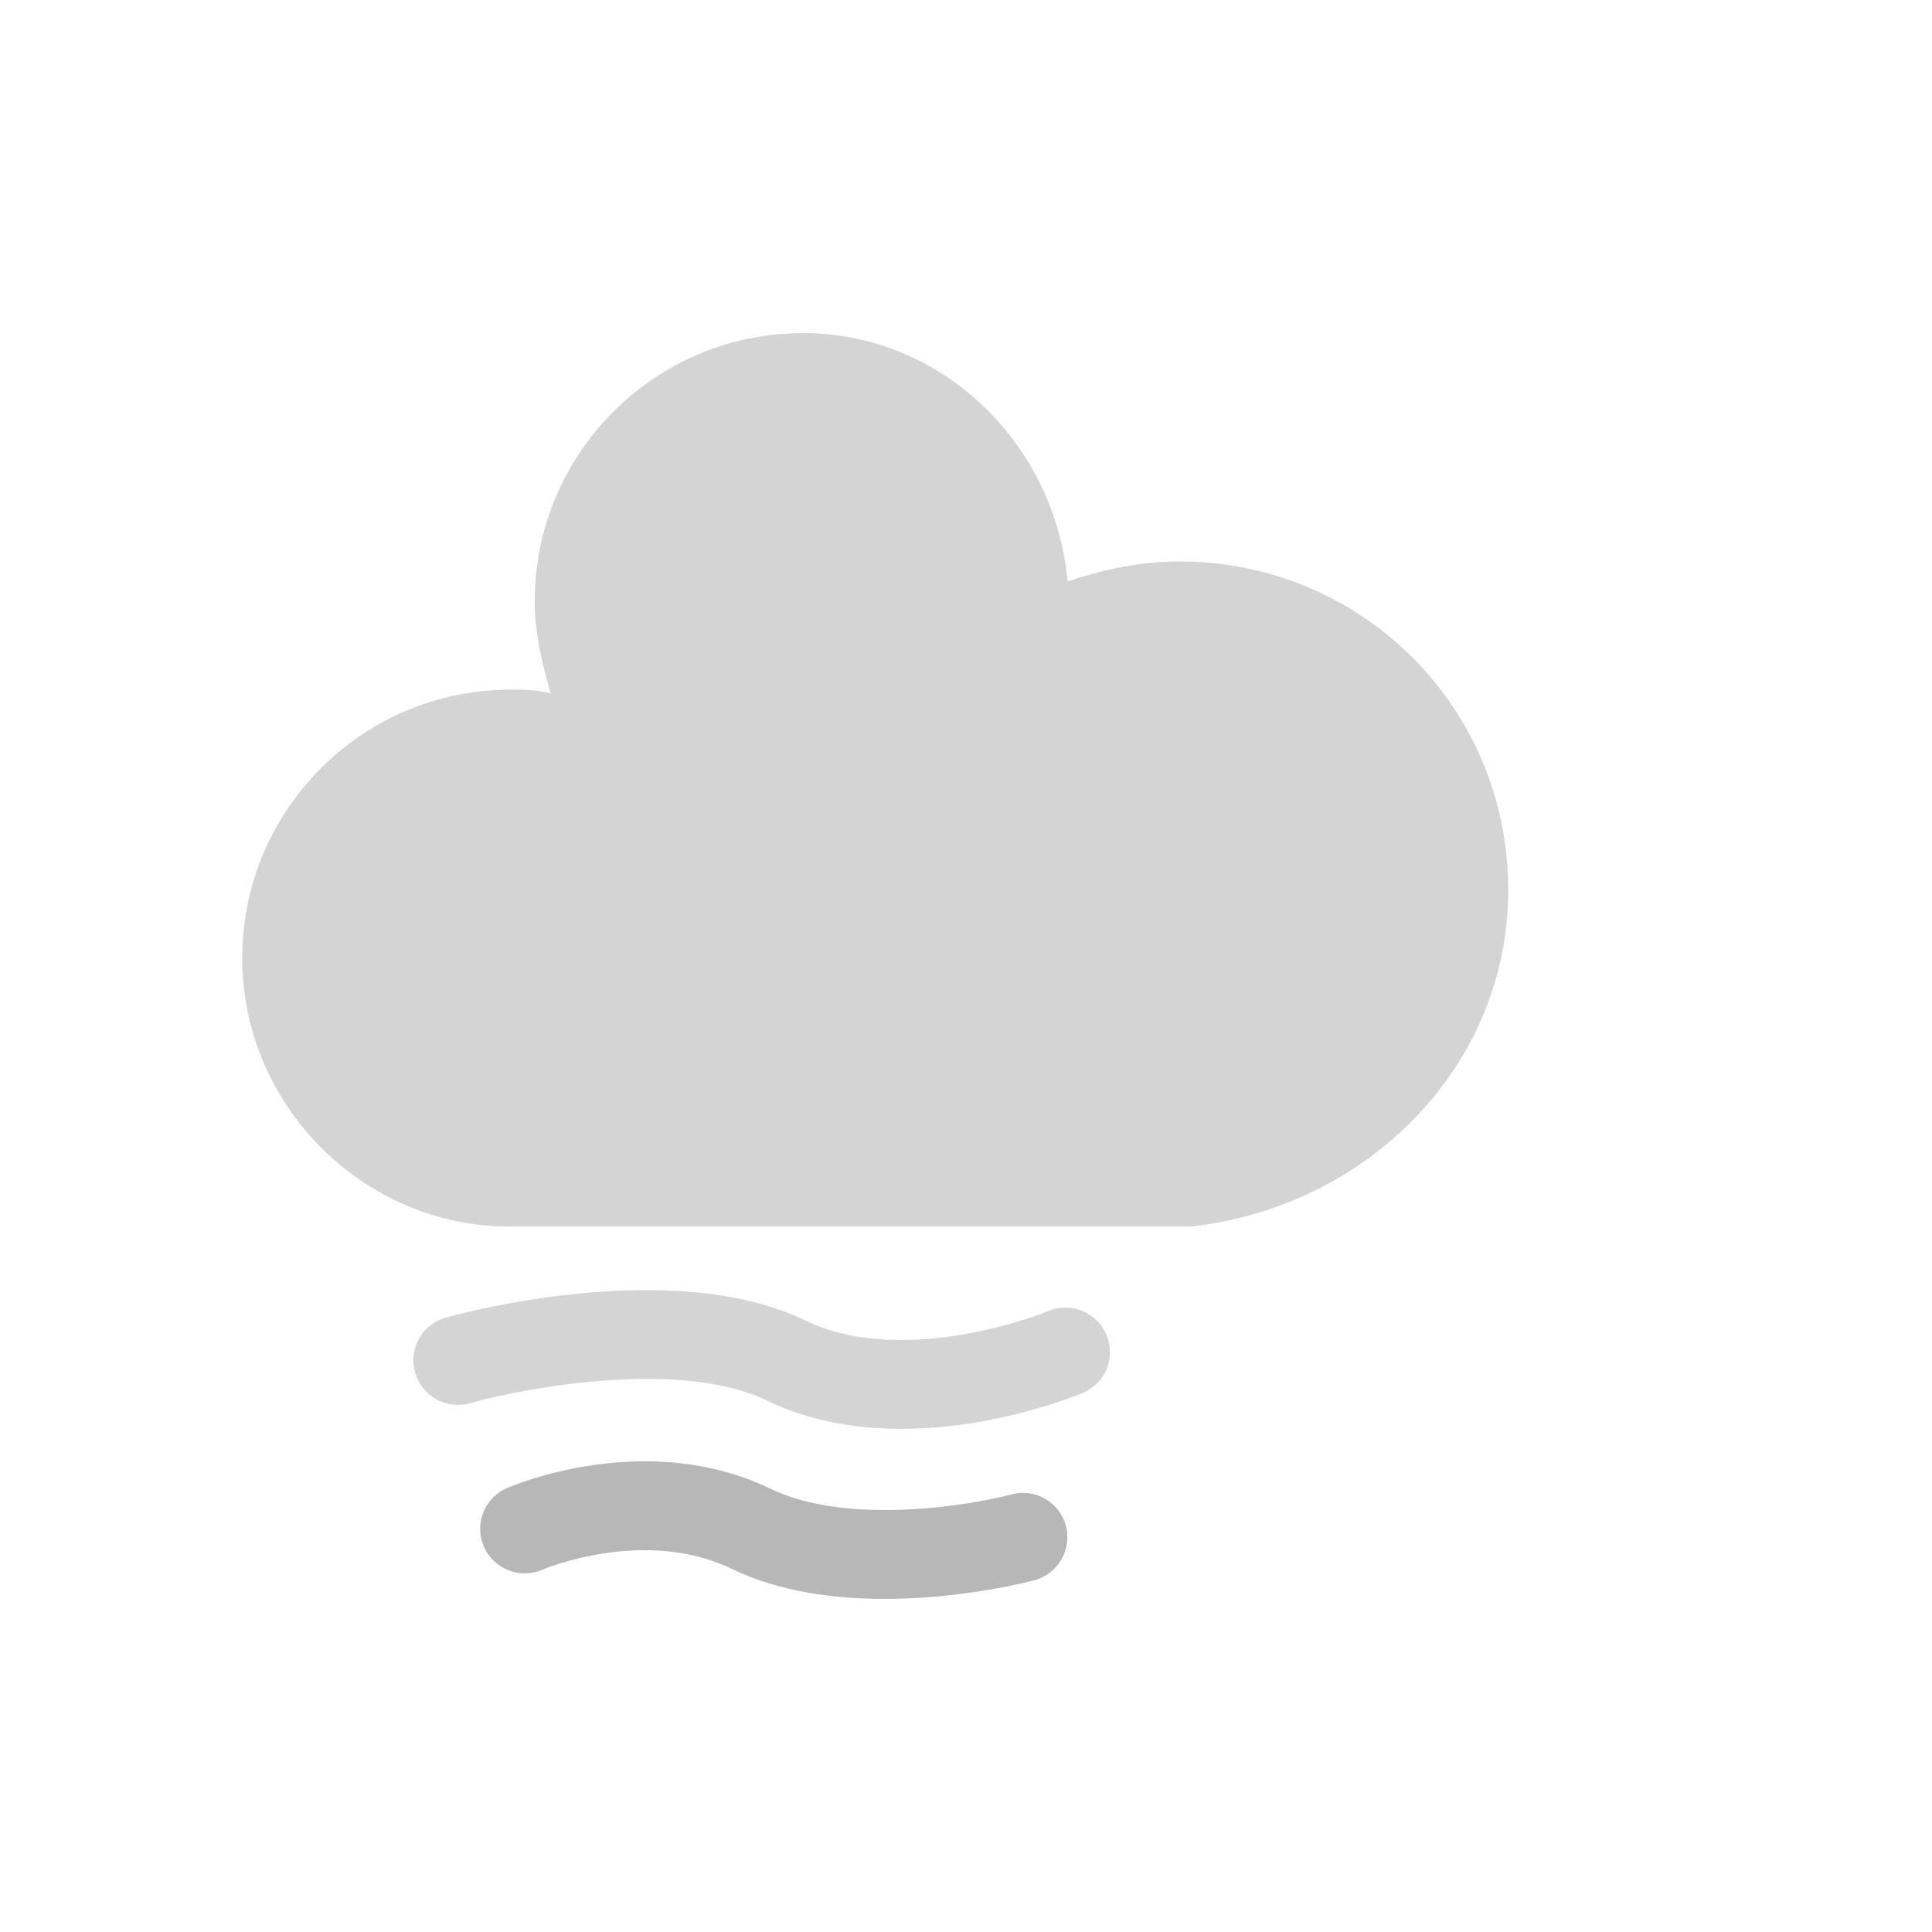
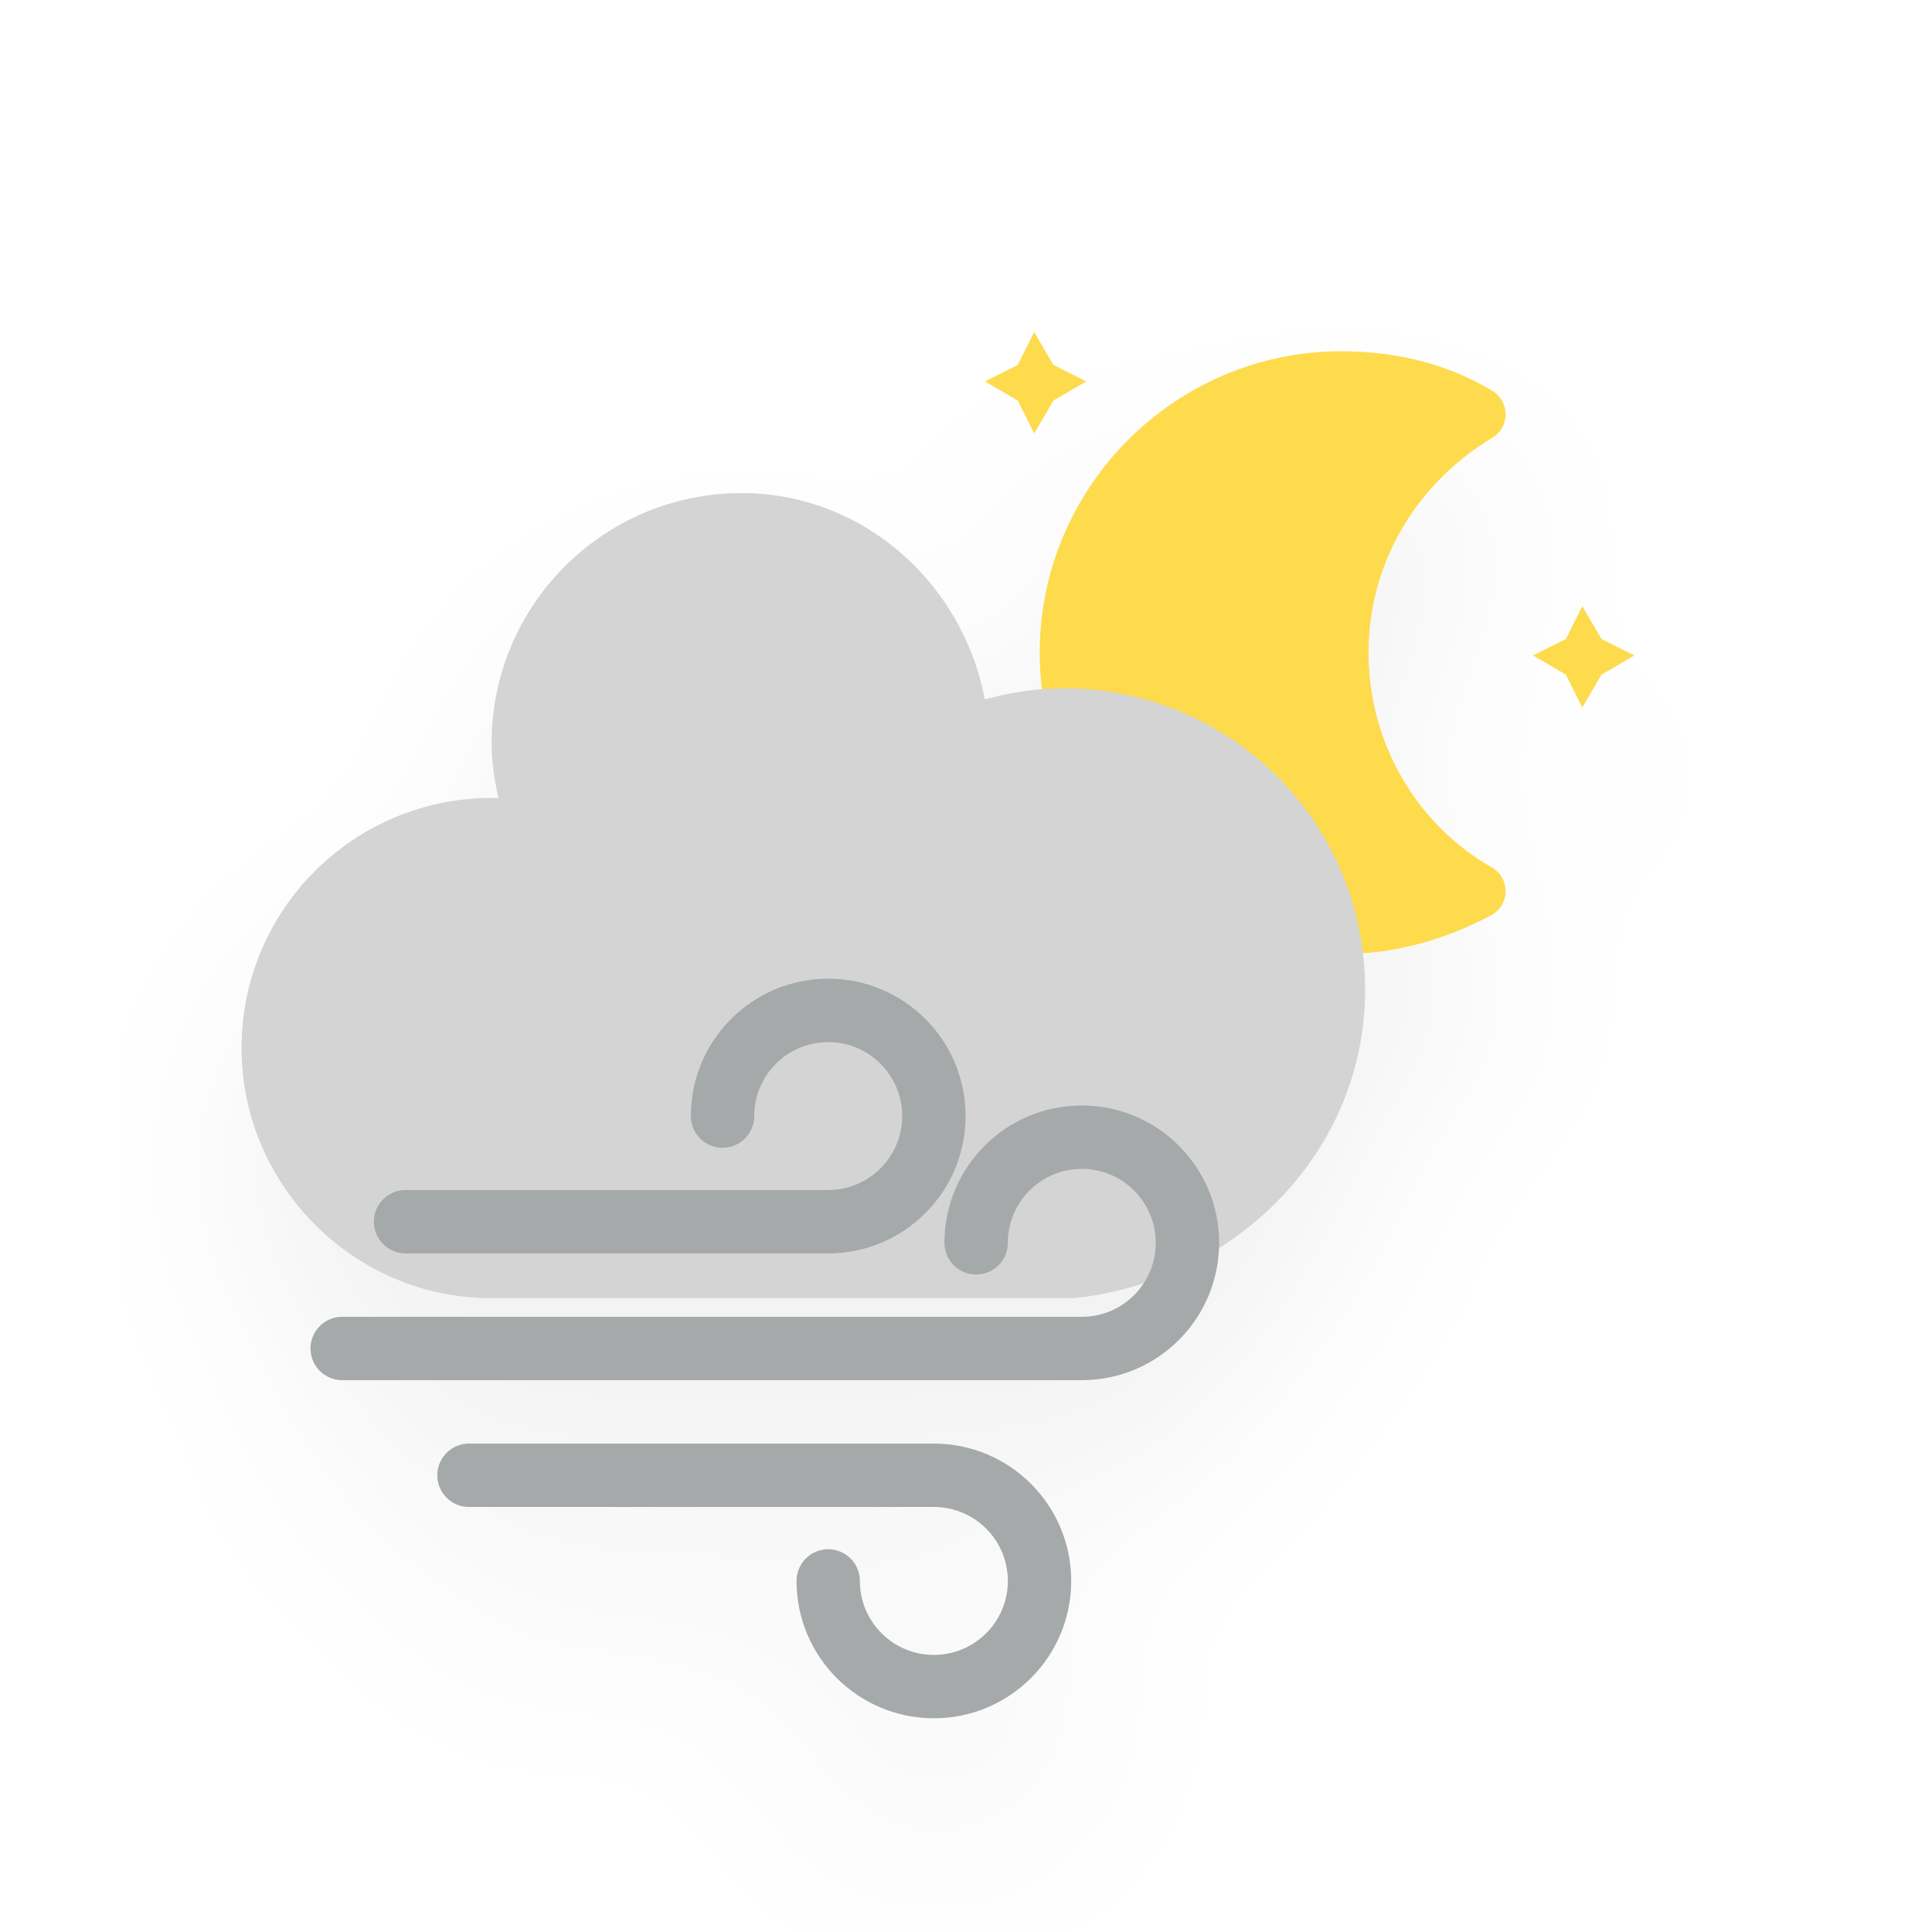
- <svg xmlns="http://www.w3.org/2000/svg" version="1.1" width="63.8" height="63.8" viewbox="0 0 17 17" id="svg32">
-   <defs id="defs15">
-     <filter id="blur" width="2" height="2">
-       <feComponentTransfer id="feComponentTransfer4">
-         <feFuncA type="linear" slope="0.05" id="feFuncA2" />
+ <svg xmlns="http://www.w3.org/2000/svg" version="1.1" width="64" height="64" viewbox="0 0 64 64" id="svg42">
+   <defs id="defs19">
+     <filter id="blur" width="200%" height="200%">
+       <feGaussianBlur in="SourceAlpha" stdDeviation="3" id="feGaussianBlur2" />
+       <feOffset dx="0" dy="4" result="offsetblur" id="feOffset4" />
+       <feComponentTransfer id="feComponentTransfer8">
+         <feFuncA type="linear" slope="0.05" id="feFuncA6" />
      </feComponentTransfer>
-       <feMerge id="feMerge10">
-         <feMergeNode id="feMergeNode6" />
-         <feMergeNode in="SourceGraphic" id="feMergeNode8" />
+       <feMerge id="feMerge14">
+         <feMergeNode id="feMergeNode10" />
+         <feMergeNode in="SourceGraphic" id="feMergeNode12" />
      </feMerge>
    </filter>
-     <style type="text/css" id="style13">
- /* CLOUDS */
+     <style type="text/css" id="style17">
+ /*
+ ** CLOUDS
+ */
+ @keyframes am-weather-cloud-2 {
+   0% {
+     -webkit-transform: translate(0px,0px);
+        -moz-transform: translate(0px,0px);
+         -ms-transform: translate(0px,0px);
+             transform: translate(0px,0px);
+   }
+ 
+   50% {
+     -webkit-transform: translate(2px,0px);
+        -moz-transform: translate(2px,0px);
+         -ms-transform: translate(2px,0px);
+             transform: translate(2px,0px);
+   }
+ 
+   100% {
+     -webkit-transform: translate(0px,0px);
+        -moz-transform: translate(0px,0px);
+         -ms-transform: translate(0px,0px);
+             transform: translate(0px,0px);
+   }
+ }
+ 
+ .am-weather-cloud-2 {
+   -webkit-animation-name: am-weather-cloud-2;
+      -moz-animation-name: am-weather-cloud-2;
+           animation-name: am-weather-cloud-2;
+   -webkit-animation-duration: 3s;
+      -moz-animation-duration: 3s;
+           animation-duration: 3s;
+   -webkit-animation-timing-function: linear;
+      -moz-animation-timing-function: linear;
+           animation-timing-function: linear;
+   -webkit-animation-iteration-count: infinite;
+      -moz-animation-iteration-count: infinite;
+           animation-iteration-count: infinite;
+ }
+ 
+ /*
+ ** MOON
+ */
+ @keyframes am-weather-moon {
+   0% {
+     -webkit-transform: rotate(0deg);
+        -moz-transform: rotate(0deg);
+         -ms-transform: rotate(0deg);
+             transform: rotate(0deg);
+   }
+ 
+   50% {
+     -webkit-transform: rotate(15deg);
+        -moz-transform: rotate(15deg);
+         -ms-transform: rotate(15deg);
+             transform: rotate(15deg);
+   }
+ 
+   100% {
+     -webkit-transform: rotate(0deg);
+        -moz-transform: rotate(0deg);
+         -ms-transform: rotate(0deg);
+             transform: rotate(0deg);
+   }
+ }
+ 
+ .am-weather-moon {
+   -webkit-animation-name: am-weather-moon;
+      -moz-animation-name: am-weather-moon;
+       -ms-animation-name: am-weather-moon;
+           animation-name: am-weather-moon;
+   -webkit-animation-duration: 6s;
+      -moz-animation-duration: 6s;
+       -ms-animation-duration: 6s;
+           animation-duration: 6s;
+   -webkit-animation-timing-function: linear;
+      -moz-animation-timing-function: linear;
+       -ms-animation-timing-function: linear;
+           animation-timing-function: linear;
+   -webkit-animation-iteration-count: infinite;
+      -moz-animation-iteration-count: infinite;
+       -ms-animation-iteration-count: infinite;
+           animation-iteration-count: infinite;
+   -webkit-transform-origin: 12.5px 15.15px 0; /* TODO FF CENTER ISSUE */
+      -moz-transform-origin: 12.5px 15.15px 0; /* TODO FF CENTER ISSUE */
+       -ms-transform-origin: 12.5px 15.15px 0; /* TODO FF CENTER ISSUE */
+           transform-origin: 12.5px 15.15px 0; /* TODO FF CENTER ISSUE */
+ }
+ 
+ @keyframes am-weather-moon-star-1 {
+   0% {
+     opacity: 0;
+   }
+ 
+   100% {
+     opacity: 1;
+   }
+ }
+ 
+ .am-weather-moon-star-1 {
+   -webkit-animation-name: am-weather-moon-star-1;
+      -moz-animation-name: am-weather-moon-star-1;
+       -ms-animation-name: am-weather-moon-star-1;
+           animation-name: am-weather-moon-star-1;
+   -webkit-animation-delay: 3s;
+      -moz-animation-delay: 3s;
+       -ms-animation-delay: 3s;
+           animation-delay: 3s;
+   -webkit-animation-duration: 5s;
+      -moz-animation-duration: 5s;
+       -ms-animation-duration: 5s;
+           animation-duration: 5s;
+   -webkit-animation-timing-function: linear;
+      -moz-animation-timing-function: linear;
+       -ms-animation-timing-function: linear;
+           animation-timing-function: linear;
+   -webkit-animation-iteration-count: 1;
+      -moz-animation-iteration-count: 1;
+       -ms-animation-iteration-count: 1;
+           animation-iteration-count: 1;
+ }
+ 
+ @keyframes am-weather-moon-star-2 {
+   0% {
+     opacity: 0;
+   }
+ 
+   100% {
+     opacity: 1;
+   }
+ }
+ 
+ .am-weather-moon-star-2 {
+   -webkit-animation-name: am-weather-moon-star-2;
+      -moz-animation-name: am-weather-moon-star-2;
+       -ms-animation-name: am-weather-moon-star-2;
+           animation-name: am-weather-moon-star-2;
+   -webkit-animation-delay: 5s;
+      -moz-animation-delay: 5s;
+       -ms-animation-delay: 5s;
+           animation-delay: 5s;
+   -webkit-animation-duration: 4s;
+      -moz-animation-duration: 4s;
+       -ms-animation-duration: 4s;
+           animation-duration: 4s;
+   -webkit-animation-timing-function: linear;
+      -moz-animation-timing-function: linear;
+       -ms-animation-timing-function: linear;
+           animation-timing-function: linear;
+   -webkit-animation-iteration-count: 1;
+      -moz-animation-iteration-count: 1;
+       -ms-animation-iteration-count: 1;
+           animation-iteration-count: 1;
+ }
+         </style>
+     <filter id="blur-5" width="200%" height="200%">
+       <feGaussianBlur in="SourceAlpha" stdDeviation="3" id="feGaussianBlur28" />
+       <feOffset dx="0" dy="4" result="offsetblur" id="feOffset30" />
+       <feComponentTransfer id="feComponentTransfer34">
+         <feFuncA type="linear" slope="0.05" id="feFuncA32" />
+       </feComponentTransfer>
+       <feMerge id="feMerge40">
+         <feMergeNode id="feMergeNode36" />
+         <feMergeNode in="SourceGraphic" id="feMergeNode38" />
+       </feMerge>
+     </filter>
+     <style type="text/css" id="style43">
+ /*
+ ** CLOUDS
+ */
@keyframes am-weather-cloud-1 {
- 	0% {
- 		-webkit-transform: translate(-2px,0px);
- 		-moz-transform: translate(-2px,0px);
- 		-ms-transform: translate(-2px,0px);
- 		transform: translate(-2px,0px);
- 	}
- 	25% {
- 		-webkit-transform: translate(8px,0px);
- 		-moz-transform: translate(8px,0px);
- 		-ms-transform: translate(8px,0px);
- 		transform: translate(8px,0px);
- 	}
- 	50% {
- 		-webkit-transform: translate(-2px,0px);
- 		-moz-transform: translate(-2px,0px);
- 		-ms-transform: translate(-2px,0px);
- 		transform: translate(-2px,0px);
- 	}
- 	100% {
- 		-webkit-transform: translate(-2px,0px);
- 		-moz-transform: translate(-2px,0px);
- 		-ms-transform: translate(-2px,0px);
- 		transform: translate(-2px,0px);
- 	}
- }
+   0% {
+     -webkit-transform: translate(-5px,0px);
+        -moz-transform: translate(-5px,0px);
+         -ms-transform: translate(-5px,0px);
+             transform: translate(-5px,0px);
+   }
+ 
+   50% {
+     -webkit-transform: translate(6px,0px);
+        -moz-transform: translate(6px,0px);
+         -ms-transform: translate(6px,0px);
+             transform: translate(6px,0px);
+   }
+ 
+   100% {
+     -webkit-transform: translate(-5px,0px);
+        -moz-transform: translate(-5px,0px);
+         -ms-transform: translate(-5px,0px);
+             transform: translate(-5px,0px);
+   }
+ }
+ 
.am-weather-cloud-1 {
- 	-webkit-animation-name: am-weather-cloud-1;
- 	-moz-animation-name: am-weather-cloud-1;
- 	animation-name: am-weather-cloud-1;
- 	-webkit-animation-duration: 10s;
- 	-moz-animation-duration: 10s;
- 	animation-duration: 10s;
- 	-webkit-animation-timing-function: linear;
- 	-moz-animation-timing-function: linear;
- 	animation-timing-function: linear;
- 	-webkit-animation-iteration-count: infinite;
- 	-moz-animation-iteration-count: infinite;
- 	animation-iteration-count: infinite;
- }
+   -webkit-animation-name: am-weather-cloud-1;
+      -moz-animation-name: am-weather-cloud-1;
+           animation-name: am-weather-cloud-1;
+   -webkit-animation-duration: 7s;
+      -moz-animation-duration: 7s;
+           animation-duration: 7s;
+   -webkit-animation-timing-function: linear;
+      -moz-animation-timing-function: linear;
+           animation-timing-function: linear;
+   -webkit-animation-iteration-count: infinite;
+      -moz-animation-iteration-count: infinite;
+           animation-iteration-count: infinite;
+ }
+ 
@keyframes am-weather-cloud-2 {
- 	0% {
- 		-webkit-transform: translate(8px,0px);
- 		-moz-transform: translate(8px,0px);
- 		-ms-transform: translate(8px,0px);
- 		transform: translate(8px,0px);
- 	}
- 	12% {
- 		-webkit-transform: translate(-2px,0px);
- 		-moz-transform: translate(-2px,0px);
- 		-ms-transform: translate(-2px,0px);
- 		transform: translate(-2px,0px);
- 	}
- 	50% {
- 		-webkit-transform: translate(8px,0px);
- 		-moz-transform: translate(8px,0px);
- 		-ms-transform: translate(8px,0px);
- 		transform: translate(8px,0px);
- 	}
- 	100% {
- 		-webkit-transform: translate(8px,0px);
- 		-moz-transform: translate(8px,0px);
- 		-ms-transform: translate(8px,0px);
- 		transform: translate(8px,0px);
- 	}
- }
+   0% {
+     -webkit-transform: translate(0px,0px);
+        -moz-transform: translate(0px,0px);
+         -ms-transform: translate(0px,0px);
+             transform: translate(0px,0px);
+   }
+ 
+   50% {
+     -webkit-transform: translate(2px,0px);
+        -moz-transform: translate(2px,0px);
+         -ms-transform: translate(2px,0px);
+             transform: translate(2px,0px);
+   }
+ 
+   100% {
+     -webkit-transform: translate(0px,0px);
+        -moz-transform: translate(0px,0px);
+         -ms-transform: translate(0px,0px);
+             transform: translate(0px,0px);
+   }
+ }
+ 
.am-weather-cloud-2 {
- 	-webkit-animation-name: am-weather-cloud-2;
- 	-moz-animation-name: am-weather-cloud-2;
- 	animation-name: am-weather-cloud-2;
- 	-webkit-animation-duration: 10s;
- 	-moz-animation-duration: 10s;
- 	animation-duration: 10s;
- 	-webkit-animation-timing-function: linear;
- 	-moz-animation-timing-function: linear;
- 	animation-timing-function: linear;
- 	-webkit-animation-iteration-count: infinite;
- 	-moz-animation-iteration-count: infinite;
- 	animation-iteration-count: infinite;
- }
- 
- 
- @keyframes am-weather-cloud-3 {
- 	0% {
- 		-webkit-transform: translate(0px,0px);
- 		-moz-transform: translate(0px,0px);
- 		-ms-transform: translate(0px,0px);
- 		transform: translate(0px,0px);
- 	}
- 	25% {
- 		-webkit-transform: translate(2px,0px);
- 		-moz-transform: translate(2px,0px);
- 		-ms-transform: translate(2px,0px);
- 		transform: translate(2px,0px);
- 	}
- 	50% {
- 		-webkit-transform: translate(0px,0px);
- 		-moz-transform: translate(0px,0px);
- 		-ms-transform: translate(0px,0px);
- 		transform: translate(0px,0px);
- 	}
- 
- }
- .am-weather-cloud-3 {
- 	-webkit-animation-name: am-weather-cloud-3;
- 	-moz-animation-name: am-weather-cloud-3;
- 	animation-name: am-weather-cloud-3;
- 	-webkit-animation-duration: 10s;
- 	-moz-animation-duration: 10s;
- 	animation-duration: 10s;
- 	-webkit-animation-timing-function: linear;
- 	-moz-animation-timing-function: linear;
- 	animation-timing-function: linear;
- 	-webkit-animation-iteration-count: infinite;
- 	-moz-animation-iteration-count: infinite;
- 	animation-iteration-count: infinite;
- }
- /* EASING */
+   -webkit-animation-name: am-weather-cloud-2;
+      -moz-animation-name: am-weather-cloud-2;
+           animation-name: am-weather-cloud-2;
+   -webkit-animation-duration: 3s;
+      -moz-animation-duration: 3s;
+           animation-duration: 3s;
+   -webkit-animation-timing-function: linear;
+      -moz-animation-timing-function: linear;
+           animation-timing-function: linear;
+   -webkit-animation-iteration-count: infinite;
+      -moz-animation-iteration-count: infinite;
+           animation-iteration-count: infinite;
+ }
+ 
+ /*
+ ** SUN
+ */
+ @keyframes am-weather-sun {
+   0% {
+     -webkit-transform: rotate(0deg);
+        -moz-transform: rotate(0deg);
+         -ms-transform: rotate(0deg);
+             transform: rotate(0deg);
+   }
+ 
+   100% {
+     -webkit-transform: rotate(360deg);
+        -moz-transform: rotate(360deg);
+         -ms-transform: rotate(360deg);
+             transform: rotate(360deg);
+   }
+ }
+ 
+ .am-weather-sun {
+   -webkit-animation-name: am-weather-sun;
+      -moz-animation-name: am-weather-sun;
+       -ms-animation-name: am-weather-sun;
+           animation-name: am-weather-sun;
+   -webkit-animation-duration: 9s;
+      -moz-animation-duration: 9s;
+       -ms-animation-duration: 9s;
+           animation-duration: 9s;
+   -webkit-animation-timing-function: linear;
+      -moz-animation-timing-function: linear;
+       -ms-animation-timing-function: linear;
+           animation-timing-function: linear;
+   -webkit-animation-iteration-count: infinite;
+      -moz-animation-iteration-count: infinite;
+       -ms-animation-iteration-count: infinite;
+           animation-iteration-count: infinite;
+ }
+ 
+ @keyframes am-weather-sun-shiny {
+   0% {
+     stroke-dasharray: 3px 10px;
+     stroke-dashoffset: 0px;
+   }
+ 
+   50% {
+     stroke-dasharray: 0.1px 10px;
+     stroke-dashoffset: -1px;
+   }
+ 
+   100% {
+     stroke-dasharray: 3px 10px;
+     stroke-dashoffset: 0px;
+   }
+ }
+ 
+ .am-weather-sun-shiny line {
+   -webkit-animation-name: am-weather-sun-shiny;
+      -moz-animation-name: am-weather-sun-shiny;
+       -ms-animation-name: am-weather-sun-shiny;
+           animation-name: am-weather-sun-shiny;
+   -webkit-animation-duration: 2s;
+      -moz-animation-duration: 2s;
+       -ms-animation-duration: 2s;
+           animation-duration: 2s;
+   -webkit-animation-timing-function: linear;
+      -moz-animation-timing-function: linear;
+       -ms-animation-timing-function: linear;
+           animation-timing-function: linear;
+   -webkit-animation-iteration-count: infinite;
+      -moz-animation-iteration-count: infinite;
+       -ms-animation-iteration-count: infinite;
+           animation-iteration-count: infinite;
+ }
+ 
+ 
+ 
+ 
+ /*
+ ** MOON
+ */
+ @keyframes am-weather-moon {
+   0% {
+     -webkit-transform: rotate(0deg);
+        -moz-transform: rotate(0deg);
+         -ms-transform: rotate(0deg);
+             transform: rotate(0deg);
+   }
+ 
+   50% {
+     -webkit-transform: rotate(15deg);
+        -moz-transform: rotate(15deg);
+         -ms-transform: rotate(15deg);
+             transform: rotate(15deg);
+   }
+ 
+   100% {
+     -webkit-transform: rotate(0deg);
+        -moz-transform: rotate(0deg);
+         -ms-transform: rotate(0deg);
+             transform: rotate(0deg);
+   }
+ }
+ 
+ .am-weather-moon {
+   -webkit-animation-name: am-weather-moon;
+      -moz-animation-name: am-weather-moon;
+       -ms-animation-name: am-weather-moon;
+           animation-name: am-weather-moon;
+   -webkit-animation-duration: 6s;
+      -moz-animation-duration: 6s;
+       -ms-animation-duration: 6s;
+           animation-duration: 6s;
+   -webkit-animation-timing-function: linear;
+      -moz-animation-timing-function: linear;
+       -ms-animation-timing-function: linear;
+           animation-timing-function: linear;
+   -webkit-animation-iteration-count: infinite;
+      -moz-animation-iteration-count: infinite;
+       -ms-animation-iteration-count: infinite;
+           animation-iteration-count: infinite;
+   -webkit-transform-origin: 12.5px 15.15px 0; /* TODO FF CENTER ISSUE */
+      -moz-transform-origin: 12.5px 15.15px 0; /* TODO FF CENTER ISSUE */
+       -ms-transform-origin: 12.5px 15.15px 0; /* TODO FF CENTER ISSUE */
+           transform-origin: 12.5px 15.15px 0; /* TODO FF CENTER ISSUE */
+ }
+ 
+ @keyframes am-weather-moon-star-1 {
+   0% {
+     opacity: 0;
+   }
+ 
+   100% {
+     opacity: 1;
+   }
+ }
+ 
+ .am-weather-moon-star-1 {
+   -webkit-animation-name: am-weather-moon-star-1;
+      -moz-animation-name: am-weather-moon-star-1;
+       -ms-animation-name: am-weather-moon-star-1;
+           animation-name: am-weather-moon-star-1;
+   -webkit-animation-delay: 3s;
+      -moz-animation-delay: 3s;
+       -ms-animation-delay: 3s;
+           animation-delay: 3s;
+   -webkit-animation-duration: 5s;
+      -moz-animation-duration: 5s;
+       -ms-animation-duration: 5s;
+           animation-duration: 5s;
+   -webkit-animation-timing-function: linear;
+      -moz-animation-timing-function: linear;
+       -ms-animation-timing-function: linear;
+           animation-timing-function: linear;
+   -webkit-animation-iteration-count: 1;
+      -moz-animation-iteration-count: 1;
+       -ms-animation-iteration-count: 1;
+           animation-iteration-count: 1;
+ }
+ 
+ @keyframes am-weather-moon-star-2 {
+   0% {
+     opacity: 0;
+   }
+ 
+   100% {
+     opacity: 1;
+   }
+ }
+ 
+ .am-weather-moon-star-2 {
+   -webkit-animation-name: am-weather-moon-star-2;
+      -moz-animation-name: am-weather-moon-star-2;
+       -ms-animation-name: am-weather-moon-star-2;
+           animation-name: am-weather-moon-star-2;
+   -webkit-animation-delay: 5s;
+      -moz-animation-delay: 5s;
+       -ms-animation-delay: 5s;
+           animation-delay: 5s;
+   -webkit-animation-duration: 4s;
+      -moz-animation-duration: 4s;
+       -ms-animation-duration: 4s;
+           animation-duration: 4s;
+   -webkit-animation-timing-function: linear;
+      -moz-animation-timing-function: linear;
+       -ms-animation-timing-function: linear;
+           animation-timing-function: linear;
+   -webkit-animation-iteration-count: 1;
+      -moz-animation-iteration-count: 1;
+       -ms-animation-iteration-count: 1;
+           animation-iteration-count: 1;
+ }
+ 
+ /*
+ ** RAIN
+ */
+ @keyframes am-weather-rain {
+   0% {
+     stroke-dashoffset: 0;
+   }
+ 
+   100% {
+     stroke-dashoffset: -100;
+   }
+ }
+ 
+ .am-weather-rain-1 {
+   -webkit-animation-name: am-weather-rain;
+      -moz-animation-name: am-weather-rain;
+       -ms-animation-name: am-weather-rain;
+           animation-name: am-weather-rain;
+   -webkit-animation-duration: 8s;
+      -moz-animation-duration: 8s;
+       -ms-animation-duration: 8s;
+           animation-duration: 8s;
+   -webkit-animation-timing-function: linear;
+      -moz-animation-timing-function: linear;
+       -ms-animation-timing-function: linear;
+           animation-timing-function: linear;
+   -webkit-animation-iteration-count: infinite;
+      -moz-animation-iteration-count: infinite;
+       -ms-animation-iteration-count: infinite;
+           animation-iteration-count: infinite;
+ }
+ 
+ .am-weather-rain-2 {
+   -webkit-animation-name: am-weather-rain;
+      -moz-animation-name: am-weather-rain;
+       -ms-animation-name: am-weather-rain;
+           animation-name: am-weather-rain;
+   -webkit-animation-delay: 0.25s;
+      -moz-animation-delay: 0.25s;
+       -ms-animation-delay: 0.25s;
+           animation-delay: 0.25s;
+   -webkit-animation-duration: 8s;
+      -moz-animation-duration: 8s;
+       -ms-animation-duration: 8s;
+           animation-duration: 8s;
+   -webkit-animation-timing-function: linear;
+      -moz-animation-timing-function: linear;
+       -ms-animation-timing-function: linear;
+           animation-timing-function: linear;
+   -webkit-animation-iteration-count: infinite;
+      -moz-animation-iteration-count: infinite;
+       -ms-animation-iteration-count: infinite;
+           animation-iteration-count: infinite;
+ }
+ 
+ 
+ /*
+ ** SNOW
+ */
+ @keyframes am-weather-snow {
+   0% {
+     -webkit-transform: translateX(0) translateY(0);
+        -moz-transform: translateX(0) translateY(0);
+         -ms-transform: translateX(0) translateY(0);
+             transform: translateX(0) translateY(0);
+   }
+ 
+   33.33% {
+     -webkit-transform: translateX(-1.2px) translateY(2px);
+        -moz-transform: translateX(-1.2px) translateY(2px);
+         -ms-transform: translateX(-1.2px) translateY(2px);
+             transform: translateX(-1.2px) translateY(2px);
+   }
+ 
+   66.66% {
+     -webkit-transform: translateX(1.4px) translateY(4px);
+        -moz-transform: translateX(1.4px) translateY(4px);
+         -ms-transform: translateX(1.4px) translateY(4px);
+             transform: translateX(1.4px) translateY(4px);
+     opacity: 1;
+   }
+ 
+   100% {
+     -webkit-transform: translateX(-1.6px) translateY(6px);
+        -moz-transform: translateX(-1.6px) translateY(6px);
+         -ms-transform: translateX(-1.6px) translateY(6px);
+             transform: translateX(-1.6px) translateY(6px);
+     opacity: 0;
+   }
+ }
+ 
+ @keyframes am-weather-snow-reverse {
+   0% {
+     -webkit-transform: translateX(0) translateY(0);
+        -moz-transform: translateX(0) translateY(0);
+         -ms-transform: translateX(0) translateY(0);
+             transform: translateX(0) translateY(0);
+   }
+ 
+   33.33% {
+     -webkit-transform: translateX(1.2px) translateY(2px);
+        -moz-transform: translateX(1.2px) translateY(2px);
+         -ms-transform: translateX(1.2px) translateY(2px);
+             transform: translateX(1.2px) translateY(2px);
+   }
+ 
+   66.66% {
+     -webkit-transform: translateX(-1.4px) translateY(4px);
+        -moz-transform: translateX(-1.4px) translateY(4px);
+         -ms-transform: translateX(-1.4px) translateY(4px);
+             transform: translateX(-1.4px) translateY(4px);
+     opacity: 1;
+   }
+ 
+   100% {
+     -webkit-transform: translateX(1.6px) translateY(6px);
+        -moz-transform: translateX(1.6px) translateY(6px);
+         -ms-transform: translateX(1.6px) translateY(6px);
+             transform: translateX(1.6px) translateY(6px);
+     opacity: 0;
+   }
+ }
+ 
+ .am-weather-snow-1 {
+   -webkit-animation-name: am-weather-snow;
+      -moz-animation-name: am-weather-snow;
+       -ms-animation-name: am-weather-snow;
+           animation-name: am-weather-snow;
+   -webkit-animation-duration: 2s;
+      -moz-animation-duration: 2s;
+       -ms-animation-duration: 2s;
+           animation-duration: 2s;
+   -webkit-animation-timing-function: linear;
+      -moz-animation-timing-function: linear;
+       -ms-animation-timing-function: linear;
+           animation-timing-function: linear;
+   -webkit-animation-iteration-count: infinite;
+      -moz-animation-iteration-count: infinite;
+       -ms-animation-iteration-count: infinite;
+           animation-iteration-count: infinite;
+ }
+ 
+ .am-weather-snow-2 {
+   -webkit-animation-name: am-weather-snow;
+      -moz-animation-name: am-weather-snow;
+       -ms-animation-name: am-weather-snow;
+           animation-name: am-weather-snow;
+   -webkit-animation-delay: 1.2s;
+      -moz-animation-delay: 1.2s;
+       -ms-animation-delay: 1.2s;
+           animation-delay: 1.2s;
+   -webkit-animation-duration: 2s;
+      -moz-animation-duration: 2s;
+       -ms-animation-duration: 2s;
+           animation-duration: 2s;
+   -webkit-animation-timing-function: linear;
+      -moz-animation-timing-function: linear;
+       -ms-animation-timing-function: linear;
+           animation-timing-function: linear;
+   -webkit-animation-iteration-count: infinite;
+      -moz-animation-iteration-count: infinite;
+       -ms-animation-iteration-count: infinite;
+           animation-iteration-count: infinite;
+ }
+ 
+ .am-weather-snow-3 {
+   -webkit-animation-name: am-weather-snow-reverse;
+      -moz-animation-name: am-weather-snow-reverse;
+       -ms-animation-name: am-weather-snow-reverse;
+           animation-name: am-weather-snow-reverse;
+   -webkit-animation-duration: 2s;
+      -moz-animation-duration: 2s;
+       -ms-animation-duration: 2s;
+           animation-duration: 2s;
+   -webkit-animation-timing-function: linear;
+      -moz-animation-timing-function: linear;
+       -ms-animation-timing-function: linear;
+           animation-timing-function: linear;
+   -webkit-animation-iteration-count: infinite;
+      -moz-animation-iteration-count: infinite;
+       -ms-animation-iteration-count: infinite;
+           animation-iteration-count: infinite;
+ }
+ 
+ /*
+ ** EASING
+ */
.am-weather-easing-ease-in-out {
- 	-webkit-animation-timing-function: ease-in-out;
- 	-moz-animation-timing-function: ease-in-out;
- 	-ms-animation-timing-function: ease-in-out;
- 	animation-timing-function: ease-in-out;
- }</style>
+   -webkit-animation-timing-function: ease-in-out;
+      -moz-animation-timing-function: ease-in-out;
+       -ms-animation-timing-function: ease-in-out;
+           animation-timing-function: ease-in-out;
+ }
+ 
+         </style>
  </defs>
-   <g filter="url(#blur)" id="cloudy">
-     <g transform="matrix(1.32294,0,0,1.32294,13.15947,6.369711)" id="g29">
-       <g class="am-weather-cloud-1 am-weather-easing-ease-in-out" id="g19">
-         <path d="M 41.35,22.94 C 38.58,23.68 30.28,25.06 25.12,22.57 16.68,18.49 7.68,22.36 7.3,22.52 c -1.51,0.67 -2.2,2.43 -1.54,3.94 0.66,1.52 2.43,2.21 3.94,1.56 0.07,-0.03 6.89,-2.91 12.8,-0.05 3.19,1.54 6.91,2.02 10.3,2.02 5.31,0 9.8,-1.18 10.1,-1.26 1.6,-0.43 2.55,-2.08 2.12,-3.68 -0.42,-1.59 -2.07,-2.54 -3.67,-2.11 z" fill="#b7b7b7" transform="matrix(0.37,0,0,0.37,0,24)" id="path17" />
+   <g filter="url(#blur)" id="cloudy-night-2">
+     <g transform="matrix(1.13482,0,0,1.13482,13.10669,5.098935)" id="g39">
+       <g transform="matrix(0.8,0,0,0.8,16,4)" id="g33">
+         <g class="am-weather-moon-star-1" id="g23">
+           <polygon fill="#fddb4e" points="4,4 3.3,5.2 2.7,4 1.5,3.3 2.7,2.7 3.3,1.5 4,2.7 5.2,3.3 " stroke="none" stroke-miterlimit="10" id="polygon21" />
+         </g>
+         <g class="am-weather-moon-star-2" id="g27">
+           <polygon fill="#fddb4e" points="4,4 3.3,5.2 2.7,4 1.5,3.3 2.7,2.7 3.3,1.5 4,2.7 5.2,3.3 " stroke="none" stroke-miterlimit="10" transform="translate(20,10)" id="polygon25" />
+         </g>
+         <g class="am-weather-moon" id="g31">
+           <path d="m 14.5,13.2 c 0,-3.7 2,-6.9 5,-8.7 -1.5,-0.9 -3.2,-1.3 -5,-1.3 -5.5,0 -10,4.5 -10,10 0,5.5 4.5,10 10,10 1.8,0 3.5,-0.5 5,-1.3 -3,-1.7 -5,-5 -5,-8.7 z" fill="#fddb4e" stroke="#fddb4e" stroke-linejoin="round" stroke-width="2" id="path29" />
+         </g>
      </g>
-       <g class="am-weather-cloud-2 am-weather-easing-ease-in-out" id="g23">
-         <path d="m 47.76,14.87 c -0.65,-1.52 -2.41,-2.24 -3.93,-1.59 -0.09,0.04 -9.6,3.91 -16.38,0.63 C 18.33,9.5 3.8,13.55 3.18,13.72 c -1.59,0.45 -2.52,2.11 -2.06,3.7 0.45,1.59 2.11,2.52 3.7,2.07 3.58,-1.01 14.15,-3.02 20.01,-0.19 2.95,1.43 6.13,1.92 9.11,1.92 6.41,0 11.9,-2.29 12.23,-2.43 1.53,-0.64 2.24,-2.4 1.59,-3.92 z" fill="#d4d4d4" transform="matrix(0.37,0,0,0.37,0,23)" id="path21" />
+       <g class="am-weather-cloud-2" id="g37">
+         <path d="m 47.7,35.4 c 0,-4.6 -3.7,-8.2 -8.2,-8.2 -1,0 -1.9,0.2 -2.8,0.5 -0.3,-3.4 -3.1,-6.2 -6.6,-6.2 -3.7,0 -6.7,3 -6.7,6.7 0,0.8 0.2,1.6 0.4,2.3 -0.3,-0.1 -0.7,-0.1 -1,-0.1 -3.7,0 -6.7,3 -6.7,6.7 0,3.6 2.9,6.6 6.5,6.7 h 17.2 c 4.4,-0.5 7.9,-4 7.9,-8.4 z" fill="#d4d4d4" stroke="#d4d4d4" stroke-linejoin="round" stroke-width="1.2" transform="translate(-20,-11)" id="path35" />
      </g>
-       <g class="am-weather-cloud-3 am-weather-easing-ease-in-out" id="g27">
-         <path d="m 47.7,35.4 c 0,-4.6 -3.7,-8.2 -8.2,-8.2 -1,0 -1.9,0.2 -2.8,0.5 -0.3,-3.4 -3.1,-6.2 -6.6,-6.2 -3.7,0 -6.7,3 -6.7,6.7 0,0.8 0.2,1.6 0.4,2.3 -0.3,-0.1 -0.7,-0.1 -1,-0.1 -3.7,0 -6.7,3 -6.7,6.7 0,3.6 2.9,6.6 6.5,6.7 h 17.2 c 4.4,-0.5 7.9,-4 7.9,-8.4 z" fill="#d4d4d4" transform="translate(-20,-18)" id="path25" />
-       </g>
+     </g>
+     <g transform="matrix(0.7,0,0,0.7,4.335586,22.27064)" id="g59">
+       <path class="am-weather-cloud-3" d="m 13,26 h 20 a 5,5 0 0 0 0,-10 5,5 0 0 0 -5,5" fill="none" stroke="#a5a9aa" stroke-width="3" stroke-linecap="round" id="path53" />
+       <path class="am-weather-cloud-2" d="m 10,32 h 35 a 5,5 0 0 0 0,-10 5,5 0 0 0 -5,5" fill="none" stroke="#a5a9aa" stroke-width="3" stroke-linecap="round" id="path55" />
+       <path class="am-weather-cloud-1" d="m 16,38 h 22 a 5,5 0 0 1 0,10 5,5 0 0 1 -5,-5" fill="none" stroke="#a5a9aa" stroke-width="3" stroke-linecap="round" id="path57" />
    </g>
  </g>
</svg>
